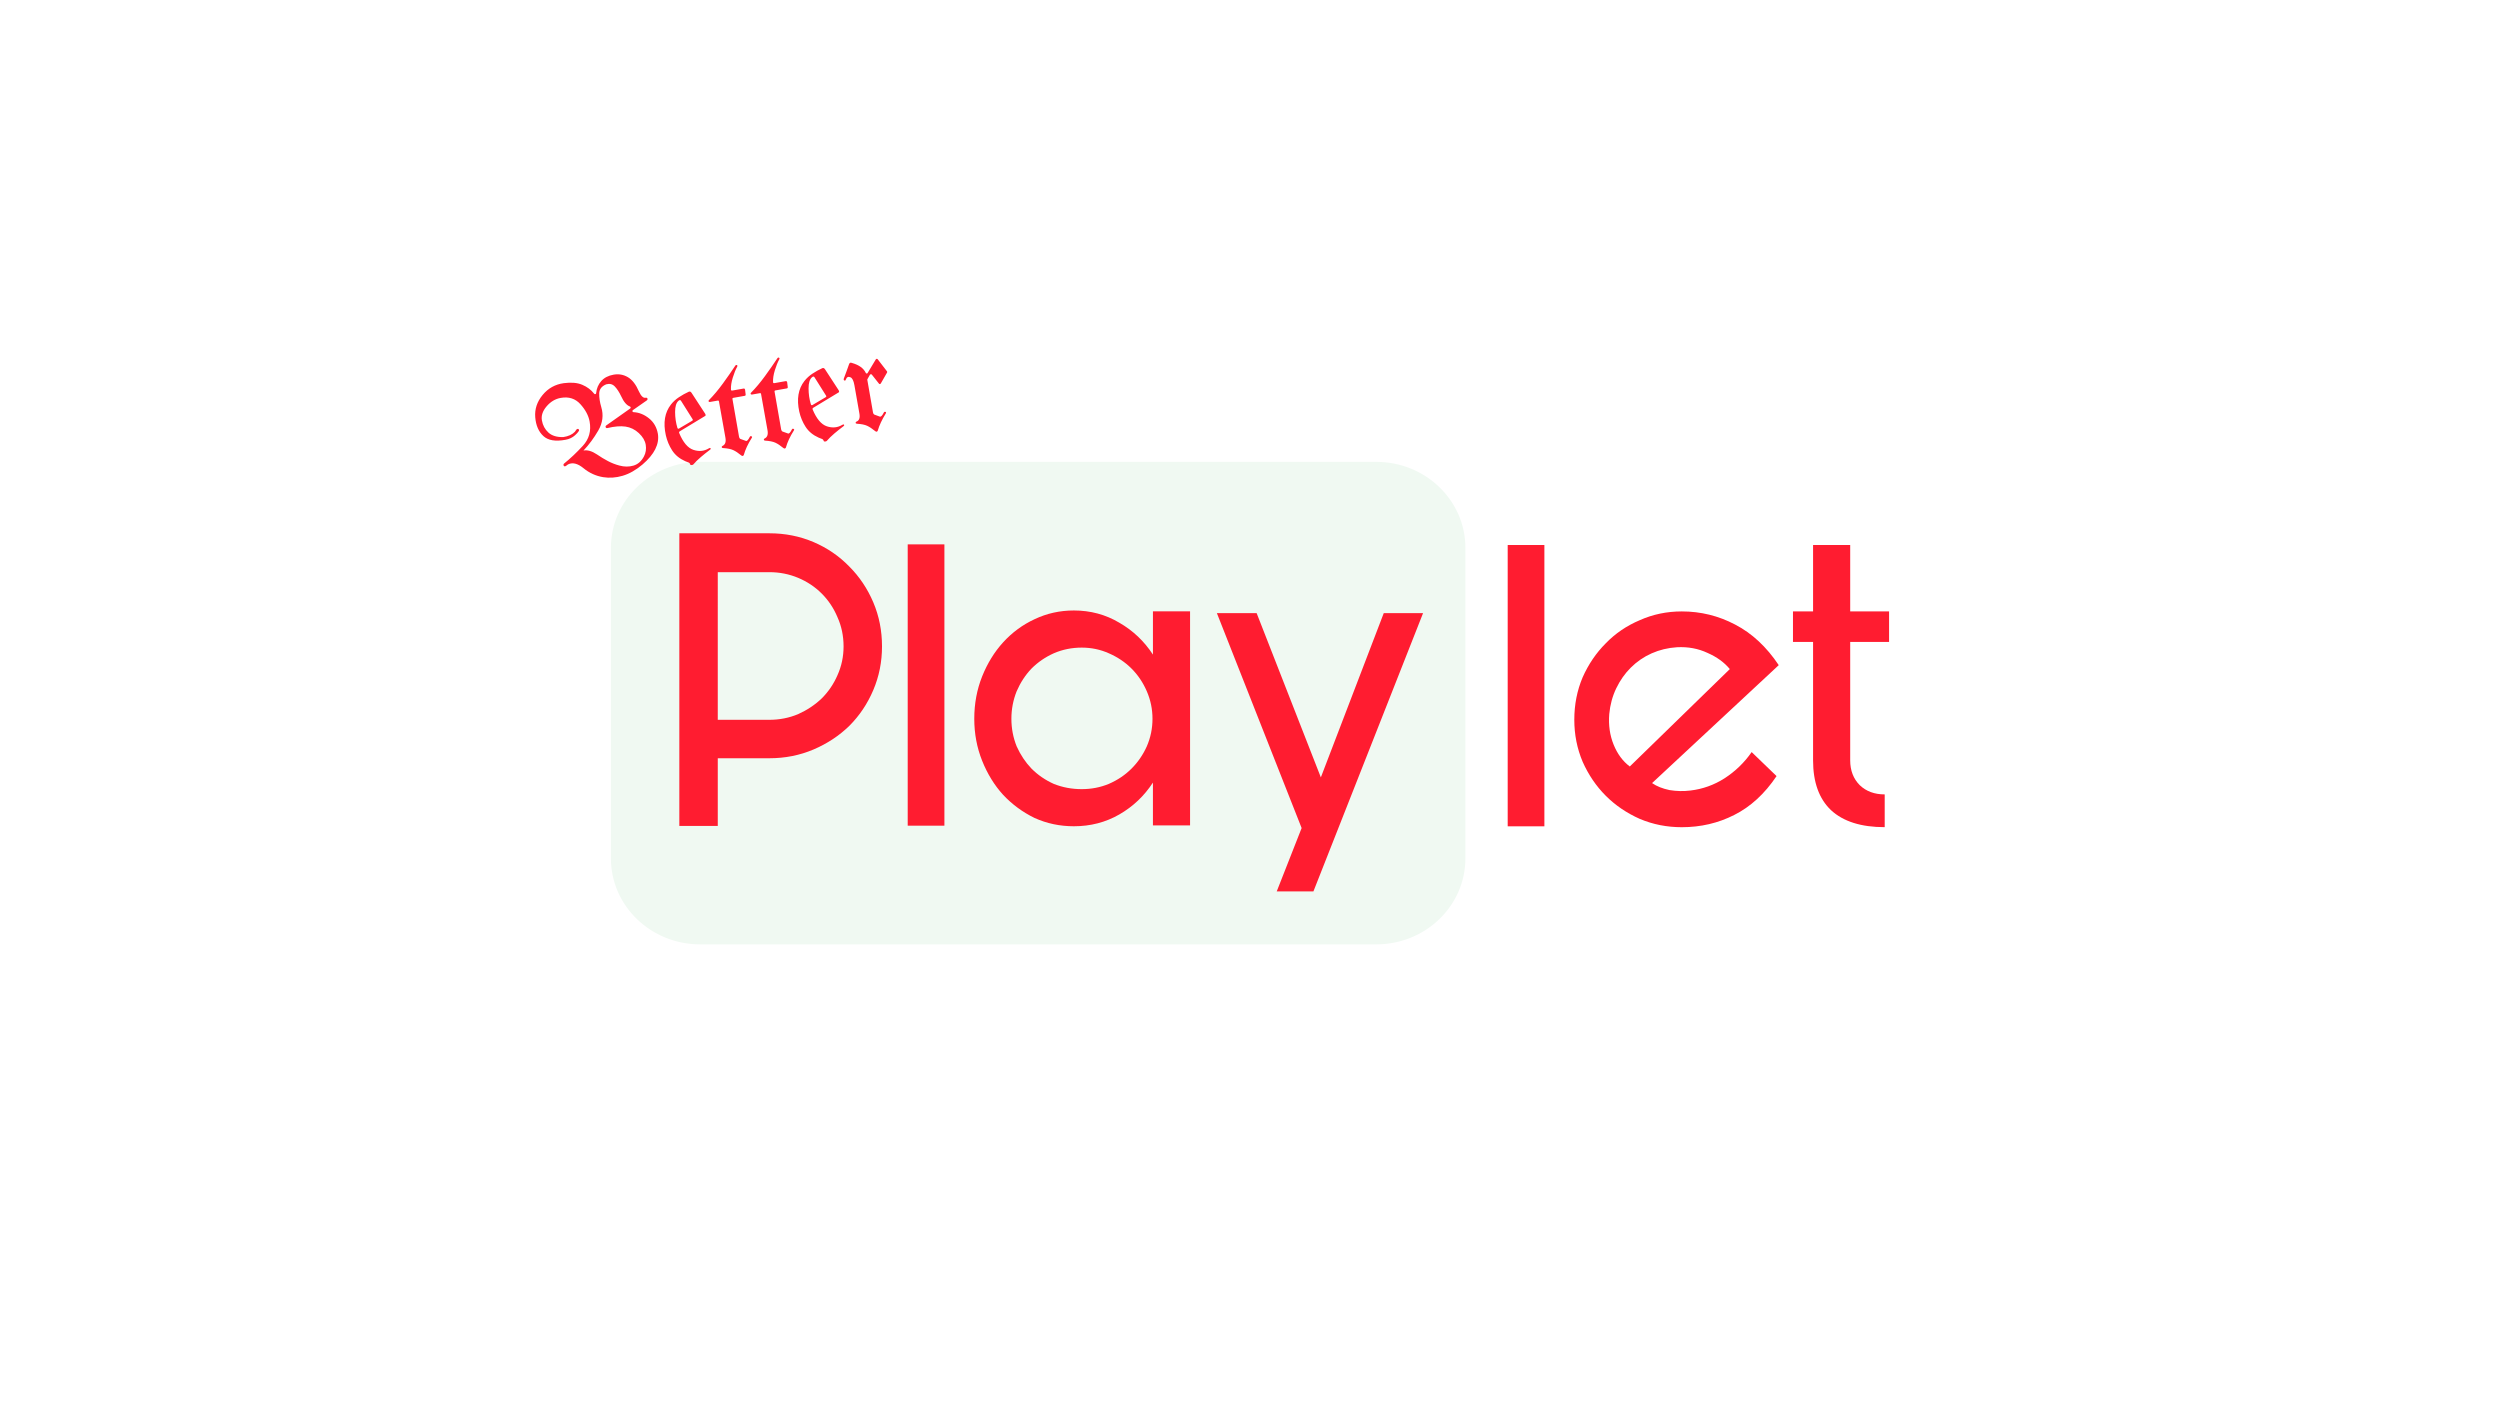
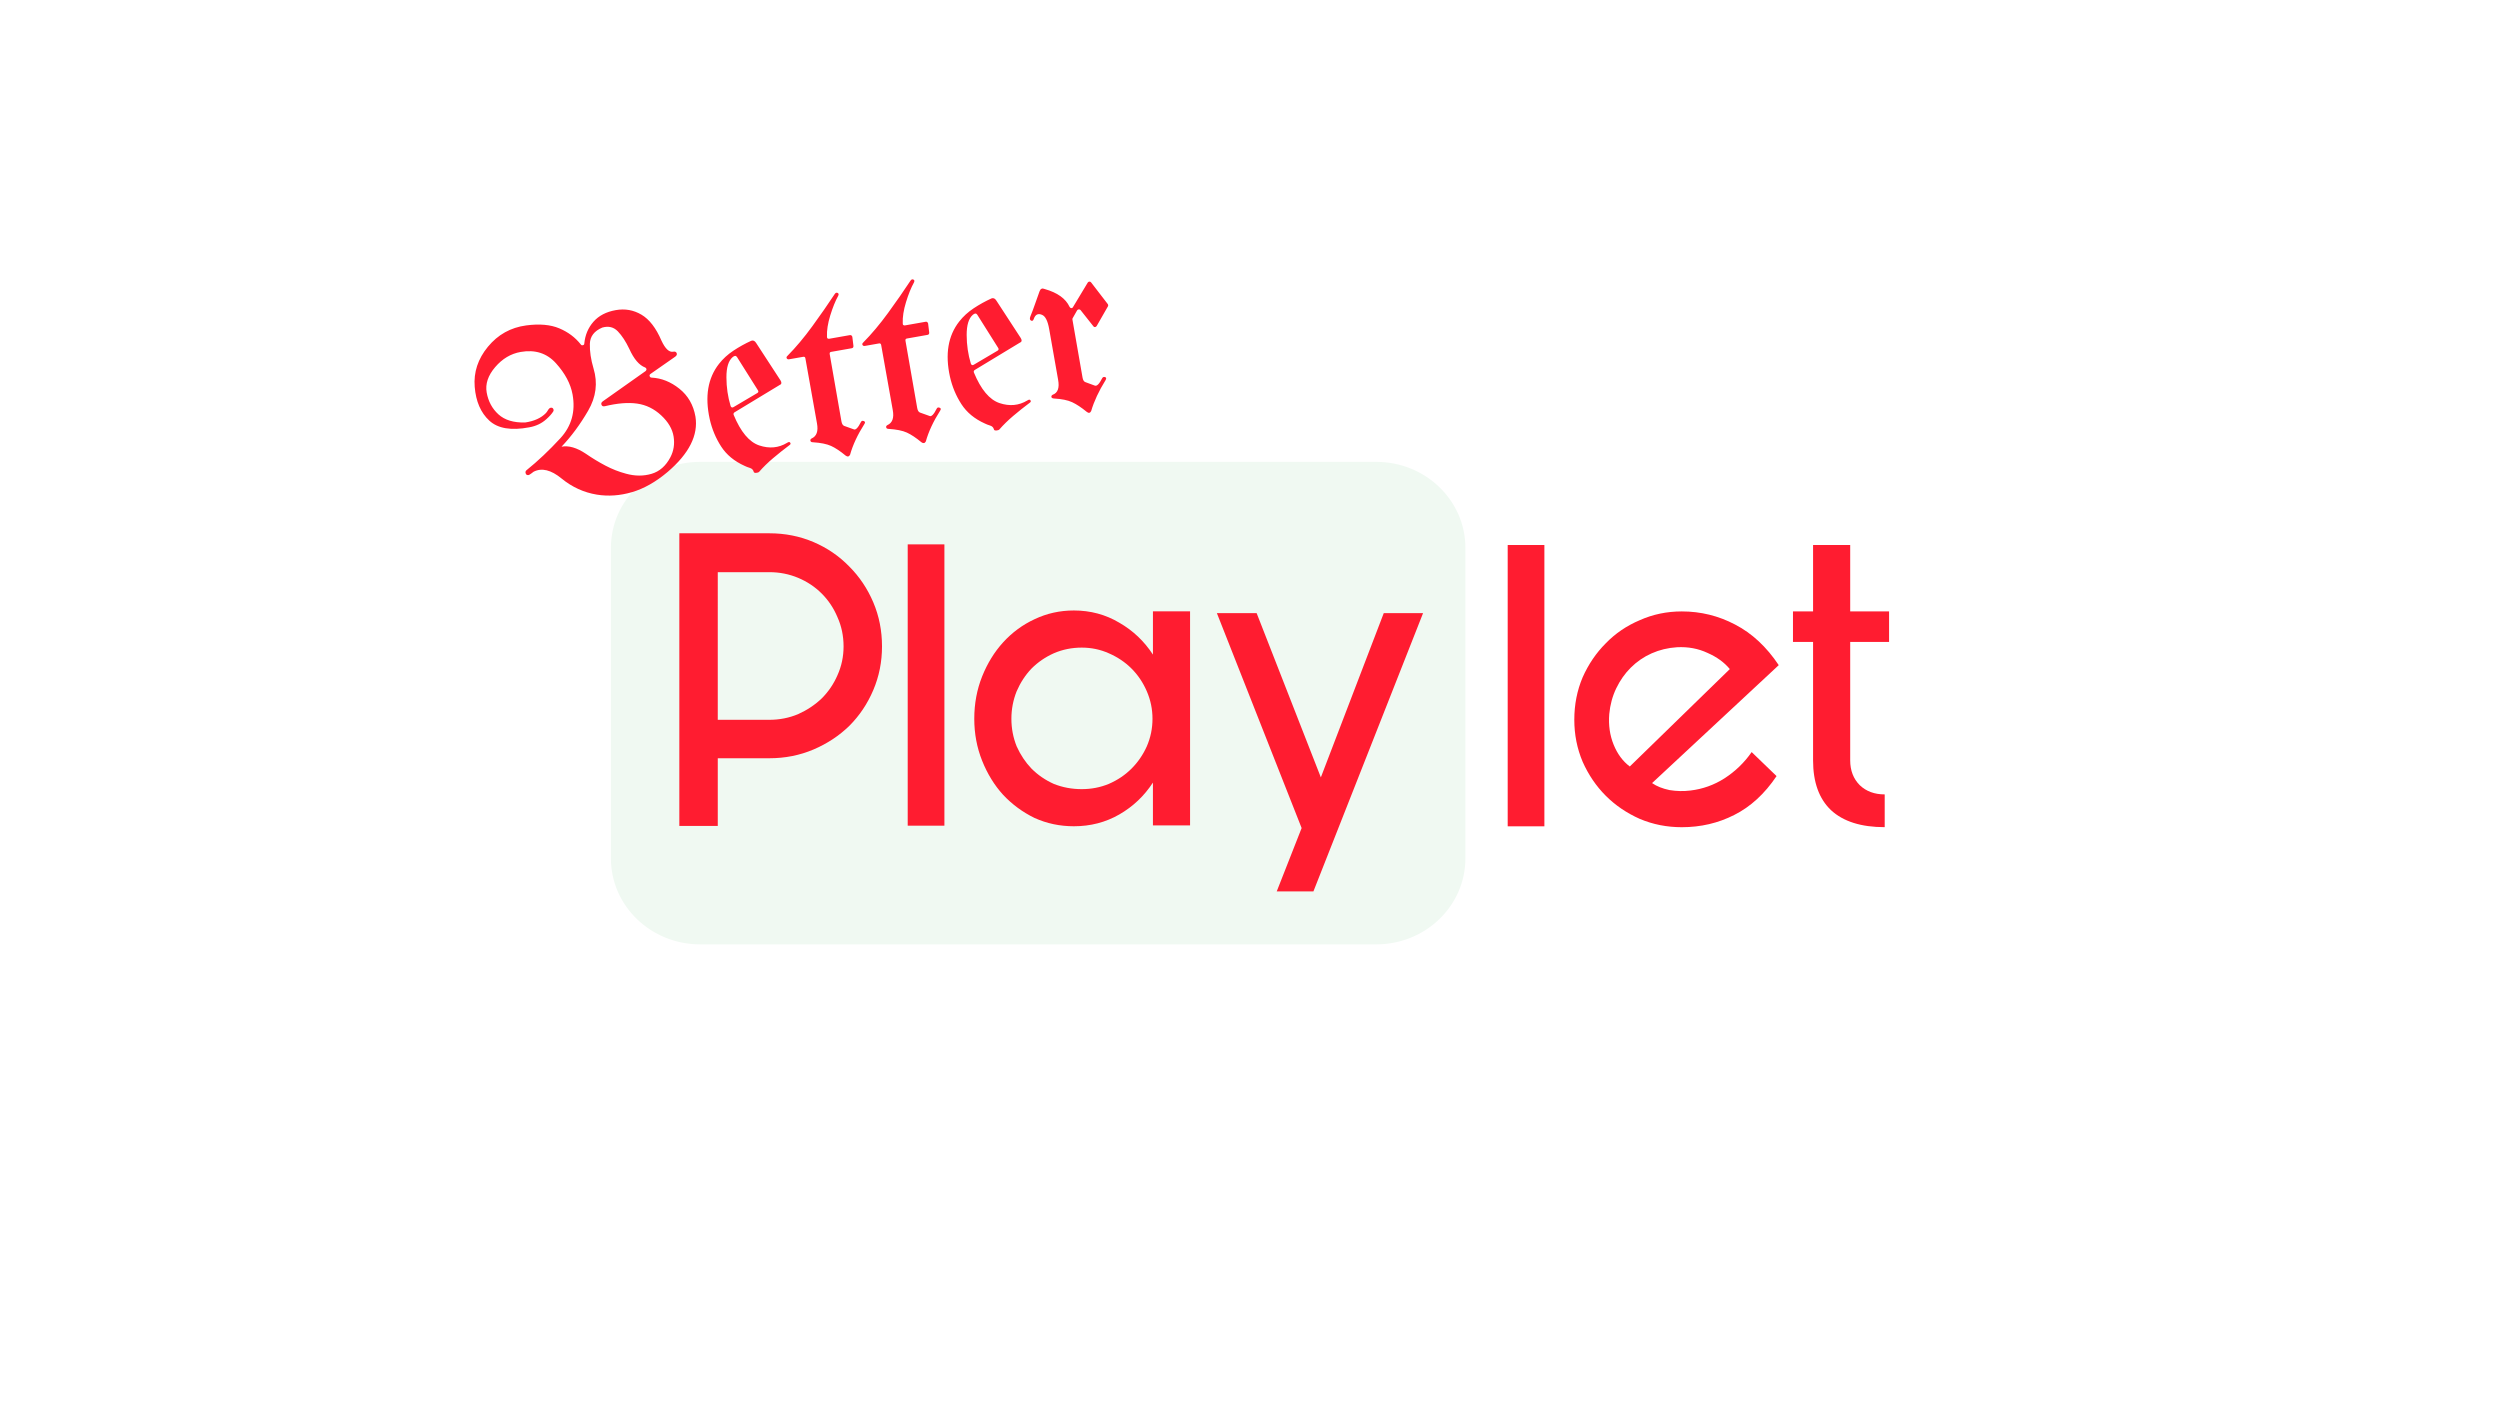
<svg xmlns="http://www.w3.org/2000/svg" width="1920" height="1080" viewBox="0 0 508 285.75">
  <defs>
    <path id="a" d="M180.216 328.727h570.683v243.625H180.216z" />
    <path id="b" d="M180.216 328.727h570.683v243.625H180.216z" />
    <path id="c" d="M180.216 328.727h570.683v243.625H180.216z" />
    <path id="d" d="M180.216 328.727h570.683v243.625H180.216z" />
    <path id="e" d="M180.216 328.727h570.683v243.625H180.216z" />
    <path id="f" d="M180.216 328.727h570.683v243.625H180.216z" />
    <path id="g" d="M180.216 328.727h570.683v243.625H180.216z" />
  </defs>
  <g transform="translate(25.407 14.291)scale(.89997)">
    <rect width="192.927" height="108.944" x="109.706" y="88.403" rx="20.14" ry="19.408" style="fill:#f0f9f2;fill-opacity:1;stroke:none;stroke-width:3.681;stroke-linejoin:round;stroke-dasharray:none" />
    <g style="white-space:pre;shape-inside:url(#a);display:inline;fill:#ff1c30;stroke-width:1.066;stroke-linejoin:round">
      <path d="M182.082 397.454v-50.027h15.38q4.033 0 7.542 1.494 3.51 1.493 6.123 4.18 2.613 2.614 4.107 6.124 1.493 3.509 1.493 7.54 0 3.958-1.493 7.468t-4.107 6.122q-2.613 2.539-6.123 4.032-3.51 1.494-7.541 1.494h-8.81v11.573zm6.57-18.144h8.81q2.614 0 4.929-.97 2.315-1.046 4.032-2.689 1.717-1.717 2.688-3.957 1.045-2.315 1.045-4.928 0-2.688-1.045-5.003-.97-2.314-2.688-4.032-1.717-1.717-4.032-2.688-2.315-.97-4.928-.97h-8.81z" aria-label="P" transform="translate(-115.36 -354.387)scale(1.3209)" />
    </g>
    <g style="white-space:pre;shape-inside:url(#b);display:inline;fill:#ff1c30;stroke-width:1.066;stroke-linejoin:round">
      <path d="M189.922 349.369v48.085h-6.272v-48.085z" aria-label="l" transform="translate(-65.867 -354.45)scale(1.3209)" />
    </g>
    <g style="white-space:pre;shape-inside:url(#c);display:inline;fill:#ff1c30;stroke-width:1.066;stroke-linejoin:round">
      <path d="M216.354 388.867q-3.062 4.555-7.243 6.646-4.107 2.09-8.96 2.09-3.808 0-7.168-1.418-3.36-1.494-5.824-3.958t-3.957-5.824q-1.42-3.36-1.42-7.168 0-3.882 1.42-7.242 1.493-3.36 3.957-5.824 2.464-2.54 5.824-3.958 3.36-1.493 7.168-1.493 4.853 0 9.11 2.24 4.33 2.24 7.466 6.944l-21.653 20.16q1.194.821 2.986 1.195 1.792.298 3.584.074 3.136-.373 5.824-2.09 2.763-1.792 4.63-4.48zm-28.598-10.602q-.224 2.837.747 5.226.97 2.39 2.763 3.734l17.098-16.651q-1.418-1.717-3.808-2.763-2.39-1.12-5.226-.97-2.315.149-4.331 1.045t-3.584 2.464q-1.493 1.493-2.464 3.51-.97 2.015-1.195 4.405" aria-label="e" transform="translate(87.108 -354.302)scale(1.3209)" />
    </g>
    <g style="white-space:pre;shape-inside:url(#d);display:inline;fill:#ff1c30;stroke-width:1.066;stroke-linejoin:round">
      <path d="M180.215 360.718h3.435v-11.35h6.346v11.35h6.646v5.227h-6.646v20.234q0 2.614 1.643 4.256 1.643 1.568 4.256 1.568v5.6q-6.048 0-9.184-2.912-3.061-2.912-3.061-8.512v-20.234h-3.435z" aria-label="t" transform="translate(138.55 -354.312)scale(1.3209)" />
    </g>
    <g style="white-space:pre;shape-inside:url(#e);display:inline;fill:#ff1c30;stroke-width:1.066;stroke-linejoin:round">
      <path d="M189.922 349.369v48.085h-6.272v-48.085z" aria-label="l" transform="translate(69.6 -354.306)scale(1.3209)" />
    </g>
    <g style="white-space:pre;shape-inside:url(#f);display:inline;fill:#ff1c30;stroke-width:1.066;stroke-linejoin:round">
      <path d="M181.858 379.235q0-3.882 1.344-7.242t3.584-5.824q2.314-2.54 5.376-3.958 3.136-1.493 6.72-1.493 4.256 0 7.765 2.09 3.51 2.017 5.75 5.451v-7.392h6.346v36.587h-6.347v-7.317q-2.24 3.434-5.75 5.45-3.508 2.016-7.764 2.016-3.584 0-6.72-1.418-3.062-1.494-5.376-3.958-2.24-2.464-3.584-5.824t-1.344-7.168m6.346 0q0 2.464.896 4.704.97 2.166 2.539 3.808 1.643 1.643 3.808 2.614 2.24.896 4.779.896 2.464 0 4.629-.896 2.24-.971 3.883-2.614t2.613-3.808q.97-2.24.97-4.704t-.97-4.704-2.613-3.882-3.883-2.614q-2.165-.97-4.63-.97-2.538 0-4.778.97-2.165.97-3.808 2.614-1.568 1.642-2.539 3.882-.896 2.24-.896 4.704" aria-label="a" transform="translate(-48.47 -354.515)scale(1.3209)" />
    </g>
    <g style="white-space:pre;shape-inside:url(#g);display:inline;fill:#ff1c30;stroke-width:1.066;stroke-linejoin:round">
      <path d="m186.562 360.867 10.976 28.075 10.752-28.075h6.72l-18.742 47.563h-6.272l4.256-10.827-14.485-36.736z" aria-label="y" transform="translate(9.07 -354.11)scale(1.3209)" />
    </g>
-     <path d="M387 -286Q378 -281 368.5 -276.5Q359 -272 352 -269Q346 -266 342 -266Q320 -266 320 -289Q320 -301 331 -308Q489 -395 651.5 -519.0Q814 -643 813 -857Q812 -991 723.0 -1133.0Q634 -1275 453 -1275Q330 -1275 225.0 -1188.5Q120 -1102 120 -995Q120 -884 184.0 -801.0Q248 -718 389 -697Q502 -694 571 -744Q580 -751 592.5 -765.5Q605 -780 617 -780Q632 -780 636.0 -767.0Q640 -754 631 -745Q608 -720 566 -694Q500 -652 415 -652Q188 -649 101.0 -763.5Q14 -878 31.0 -1058.0Q48 -1238 195.5 -1364.0Q343 -1490 536 -1482Q701 -1475 800.0 -1411.0Q899 -1347 951 -1250Q956 -1239 967 -1241Q979 -1241 981 -1253Q1009 -1354 1086.5 -1416.0Q1164 -1478 1284 -1478Q1399 -1478 1485.0 -1404.5Q1571 -1331 1610 -1166Q1639 -1057 1691 -1059Q1712 -1059 1715.5 -1042.5Q1719 -1026 1699 -1016L1473 -911Q1462 -905 1464 -894Q1465 -883 1477 -880Q1596 -853 1686.5 -750.5Q1777 -648 1777 -501Q1773 -270 1473 -93Q1308 3 1155.0 20.0Q1002 37 867 -10Q713 -64 603.5 -191.5Q494 -319 387 -286ZM1049 -758 1439 -942Q1448 -949 1448 -956Q1448 -966 1440 -971Q1372 -1011 1338 -1144Q1311 -1242 1270.0 -1303.0Q1229 -1364 1150 -1356Q1044 -1332 1025.5 -1242.0Q1007 -1152 1020 -1037Q1042 -852 916.0 -702.5Q790 -553 649 -449Q739 -450 836 -357Q904 -290 977.5 -233.0Q1051 -176 1133 -138Q1236 -89 1339.0 -100.5Q1442 -112 1516 -208Q1570 -278 1571.5 -371.5Q1573 -465 1501.5 -560.0Q1430 -655 1323.5 -690.0Q1217 -725 1058 -715Q1036 -714 1032.5 -731.5Q1029 -749 1049 -758ZM2170 28Q2168 4 2144.5 -8.0Q2121 -20 2105 -32Q1990 -110 1942.5 -222.5Q1895 -335 1889 -461Q1877 -746 2043 -895Q2102 -948 2179.0 -981.5Q2256 -1015 2337 -1036Q2362 -1041 2374 -1011L2518 -673Q2528 -646 2511 -639H2509L2099 -480Q2087 -474 2089 -461Q2138 -239 2253.0 -176.5Q2368 -114 2482 -158Q2502 -167 2507.5 -155.0Q2513 -143 2500 -137Q2419 -96 2345.5 -53.0Q2272 -10 2214 37Q2205 43 2187.5 41.0Q2170 39 2170 28ZM2077 -537Q2078 -529 2084.0 -524.5Q2090 -520 2099 -524L2312 -604Q2327 -610 2321 -625L2199 -924Q2190 -946 2163 -930Q2105 -896 2084.0 -775.0Q2063 -654 2077 -537ZM2954 -815 2953 -255Q2953 -224 2968 -214L3040 -173Q3061 -155 3110 -221Q3119 -234 3134.5 -225.0Q3150 -216 3136 -201Q3029 -84 2975 29Q2958 50 2938 29Q2882 -37 2834.0 -70.0Q2786 -103 2691 -126Q2675 -129 2674.0 -141.0Q2673 -153 2686 -158Q2753 -174 2752 -273L2751 -814Q2752 -832 2736 -832H2618Q2604 -832 2600 -843Q2596 -854 2609 -862Q2729 -947 2853.5 -1067.0Q2978 -1187 3080 -1295Q3093 -1309 3105.5 -1300.5Q3118 -1292 3106 -1276Q3060 -1219 3013.5 -1128.0Q2967 -1037 2957 -962Q2955 -952 2958 -947Q2964 -941 2972 -941H3145Q3152 -941 3157 -936Q3162 -929 3162 -923L3158 -848Q3156 -832 3141 -832H2968Q2954 -832 2954 -815ZM3587 -815 3586 -255Q3586 -224 3601 -214L3673 -173Q3694 -155 3743 -221Q3752 -234 3767.5 -225.0Q3783 -216 3769 -201Q3662 -84 3608 29Q3591 50 3571 29Q3515 -37 3467.0 -70.0Q3419 -103 3324 -126Q3308 -129 3307.0 -141.0Q3306 -153 3319 -158Q3386 -174 3385 -273L3384 -814Q3385 -832 3369 -832H3251Q3237 -832 3233 -843Q3229 -854 3242 -862Q3362 -947 3486.5 -1067.0Q3611 -1187 3713 -1295Q3726 -1309 3738.5 -1300.5Q3751 -1292 3739 -1276Q3693 -1219 3646.5 -1128.0Q3600 -1037 3590 -962Q3588 -952 3591 -947Q3597 -941 3605 -941H3778Q3785 -941 3790 -936Q3795 -929 3795 -923L3791 -848Q3789 -832 3774 -832H3601Q3587 -832 3587 -815ZM4177 28Q4175 4 4151.5 -8.0Q4128 -20 4112 -32Q3997 -110 3949.5 -222.5Q3902 -335 3896 -461Q3884 -746 4050 -895Q4109 -948 4186.0 -981.5Q4263 -1015 4344 -1036Q4369 -1041 4381 -1011L4525 -673Q4535 -646 4518 -639H4516L4106 -480Q4094 -474 4096 -461Q4145 -239 4260.0 -176.5Q4375 -114 4489 -158Q4509 -167 4514.5 -155.0Q4520 -143 4507 -137Q4426 -96 4352.5 -53.0Q4279 -10 4221 37Q4212 43 4194.5 41.0Q4177 39 4177 28ZM4084 -537Q4085 -529 4091.0 -524.5Q4097 -520 4106 -524L4319 -604Q4334 -610 4328 -625L4206 -924Q4197 -946 4170 -930Q4112 -896 4091.0 -775.0Q4070 -654 4084 -537ZM4970 -750 4969 -265Q4969 -233 4985 -224L5057 -182Q5080 -168 5127 -231Q5137 -244 5152.0 -236.5Q5167 -229 5152 -211Q5047 -94 4991 19Q4974 42 4954 19Q4898 -46 4849.5 -80.0Q4801 -114 4707 -136Q4689 -141 4689.0 -152.0Q4689 -163 4702 -168Q4769 -179 4768 -283V-706Q4768 -808 4730 -831Q4686 -860 4658 -810Q4647 -789 4633.0 -800.0Q4619 -811 4634 -835Q4663 -881 4689.5 -929.0Q4716 -977 4744 -1025Q4761 -1055 4789 -1036Q4936 -965 4965 -856Q4968 -846 4977.0 -843.5Q4986 -841 4993 -850L5147 -1027Q5153 -1033 5161.0 -1032.5Q5169 -1032 5174 -1024L5279 -823Q5283 -814 5277 -806L5157 -662Q5150 -655 5141.5 -656.0Q5133 -657 5130 -665L5049 -815Q5045 -821 5036.5 -822.5Q5028 -824 5021 -817L4974 -760Q4970 -756 4970 -750Z" aria-label="Better" style="fill:#ff1c30" transform="translate(94.955 94.303)rotate(-10)scale(0.015247)" />
+     <path d="M387 -286Q378 -281 368.5 -276.5Q359 -272 352 -269Q346 -266 342 -266Q320 -266 320 -289Q320 -301 331 -308Q489 -395 651.5 -519.0Q814 -643 813 -857Q812 -991 723.0 -1133.0Q634 -1275 453 -1275Q330 -1275 225.0 -1188.5Q120 -1102 120 -995Q120 -884 184.0 -801.0Q248 -718 389 -697Q502 -694 571 -744Q580 -751 592.5 -765.5Q605 -780 617 -780Q632 -780 636.0 -767.0Q640 -754 631 -745Q608 -720 566 -694Q500 -652 415 -652Q188 -649 101.0 -763.5Q14 -878 31.0 -1058.0Q48 -1238 195.5 -1364.0Q343 -1490 536 -1482Q701 -1475 800.0 -1411.0Q899 -1347 951 -1250Q956 -1239 967 -1241Q979 -1241 981 -1253Q1009 -1354 1086.5 -1416.0Q1164 -1478 1284 -1478Q1399 -1478 1485.0 -1404.5Q1571 -1331 1610 -1166Q1639 -1057 1691 -1059Q1712 -1059 1715.5 -1042.5Q1719 -1026 1699 -1016L1473 -911Q1462 -905 1464 -894Q1465 -883 1477 -880Q1596 -853 1686.5 -750.5Q1777 -648 1777 -501Q1773 -270 1473 -93Q1308 3 1155.0 20.0Q1002 37 867 -10Q713 -64 603.5 -191.5Q494 -319 387 -286ZM1049 -758 1439 -942Q1448 -949 1448 -956Q1448 -966 1440 -971Q1372 -1011 1338 -1144Q1311 -1242 1270.0 -1303.0Q1229 -1364 1150 -1356Q1044 -1332 1025.5 -1242.0Q1007 -1152 1020 -1037Q1042 -852 916.0 -702.5Q790 -553 649 -449Q739 -450 836 -357Q904 -290 977.5 -233.0Q1051 -176 1133 -138Q1236 -89 1339.0 -100.5Q1442 -112 1516 -208Q1570 -278 1571.5 -371.5Q1573 -465 1501.5 -560.0Q1430 -655 1323.5 -690.0Q1217 -725 1058 -715Q1036 -714 1032.5 -731.5Q1029 -749 1049 -758ZM2170 28Q2168 4 2144.5 -8.0Q2121 -20 2105 -32Q1990 -110 1942.5 -222.5Q1895 -335 1889 -461Q1877 -746 2043 -895Q2102 -948 2179.0 -981.5Q2256 -1015 2337 -1036Q2362 -1041 2374 -1011L2518 -673Q2528 -646 2511 -639H2509L2099 -480Q2087 -474 2089 -461Q2138 -239 2253.0 -176.5Q2368 -114 2482 -158Q2502 -167 2507.5 -155.0Q2513 -143 2500 -137Q2419 -96 2345.5 -53.0Q2272 -10 2214 37Q2205 43 2187.5 41.0Q2170 39 2170 28ZM2077 -537Q2078 -529 2084.0 -524.5Q2090 -520 2099 -524L2312 -604Q2327 -610 2321 -625L2199 -924Q2190 -946 2163 -930Q2105 -896 2084.0 -775.0Q2063 -654 2077 -537ZM2954 -815 2953 -255Q2953 -224 2968 -214L3040 -173Q3061 -155 3110 -221Q3119 -234 3134.5 -225.0Q3150 -216 3136 -201Q3029 -84 2975 29Q2958 50 2938 29Q2882 -37 2834.0 -70.0Q2786 -103 2691 -126Q2675 -129 2674.0 -141.0Q2673 -153 2686 -158Q2753 -174 2752 -273L2751 -814Q2752 -832 2736 -832H2618Q2604 -832 2600 -843Q2596 -854 2609 -862Q2729 -947 2853.5 -1067.0Q2978 -1187 3080 -1295Q3093 -1309 3105.5 -1300.5Q3118 -1292 3106 -1276Q3060 -1219 3013.5 -1128.0Q2967 -1037 2957 -962Q2955 -952 2958 -947Q2964 -941 2972 -941H3145Q3152 -941 3157 -936Q3162 -929 3162 -923L3158 -848Q3156 -832 3141 -832H2968Q2954 -832 2954 -815ZM3587 -815 3586 -255Q3586 -224 3601 -214L3673 -173Q3694 -155 3743 -221Q3752 -234 3767.5 -225.0Q3783 -216 3769 -201Q3662 -84 3608 29Q3591 50 3571 29Q3515 -37 3467.0 -70.0Q3419 -103 3324 -126Q3308 -129 3307.0 -141.0Q3306 -153 3319 -158Q3386 -174 3385 -273L3384 -814Q3385 -832 3369 -832H3251Q3237 -832 3233 -843Q3229 -854 3242 -862Q3362 -947 3486.5 -1067.0Q3611 -1187 3713 -1295Q3726 -1309 3738.5 -1300.5Q3751 -1292 3739 -1276Q3693 -1219 3646.5 -1128.0Q3600 -1037 3590 -962Q3588 -952 3591 -947Q3597 -941 3605 -941H3778Q3785 -941 3790 -936Q3795 -929 3795 -923L3791 -848Q3789 -832 3774 -832H3601Q3587 -832 3587 -815ZM4177 28Q4175 4 4151.5 -8.0Q4128 -20 4112 -32Q3997 -110 3949.5 -222.5Q3902 -335 3896 -461Q3884 -746 4050 -895Q4109 -948 4186.0 -981.5Q4263 -1015 4344 -1036Q4369 -1041 4381 -1011L4525 -673Q4535 -646 4518 -639H4516L4106 -480Q4094 -474 4096 -461Q4145 -239 4260.0 -176.5Q4375 -114 4489 -158Q4509 -167 4514.5 -155.0Q4520 -143 4507 -137Q4426 -96 4352.5 -53.0Q4279 -10 4221 37Q4212 43 4194.5 41.0Q4177 39 4177 28ZM4084 -537Q4085 -529 4091.0 -524.5Q4097 -520 4106 -524L4319 -604Q4334 -610 4328 -625L4206 -924Q4197 -946 4170 -930Q4112 -896 4091.0 -775.0Q4070 -654 4084 -537ZM4970 -750 4969 -265Q4969 -233 4985 -224L5057 -182Q5080 -168 5127 -231Q5137 -244 5152.0 -236.5Q5167 -229 5152 -211Q5047 -94 4991 19Q4974 42 4954 19Q4898 -46 4849.5 -80.0Q4801 -114 4707 -136Q4689 -141 4689.0 -152.0Q4689 -163 4702 -168Q4769 -179 4768 -283V-706Q4768 -808 4730 -831Q4686 -860 4658 -810Q4647 -789 4633.0 -800.0Q4619 -811 4634 -835Q4663 -881 4689.5 -929.0Q4716 -977 4744 -1025Q4761 -1055 4789 -1036Q4936 -965 4965 -856Q4968 -846 4977.0 -843.5Q4986 -841 4993 -850L5147 -1027Q5153 -1033 5161.0 -1032.5Q5169 -1032 5174 -1024L5279 -823Q5283 -814 5277 -806L5157 -662Q5150 -655 5141.5 -656.0Q5133 -657 5130 -665L5049 -815Q5045 -821 5036.5 -822.5Q5028 -824 5021 -817L4974 -760Q4970 -756 4970 -750Z" aria-label="Better" style="fill:#ff1c30" transform="translate(83.154 100.204)rotate(-10)scale(0.027444)" />
  </g>
</svg>
